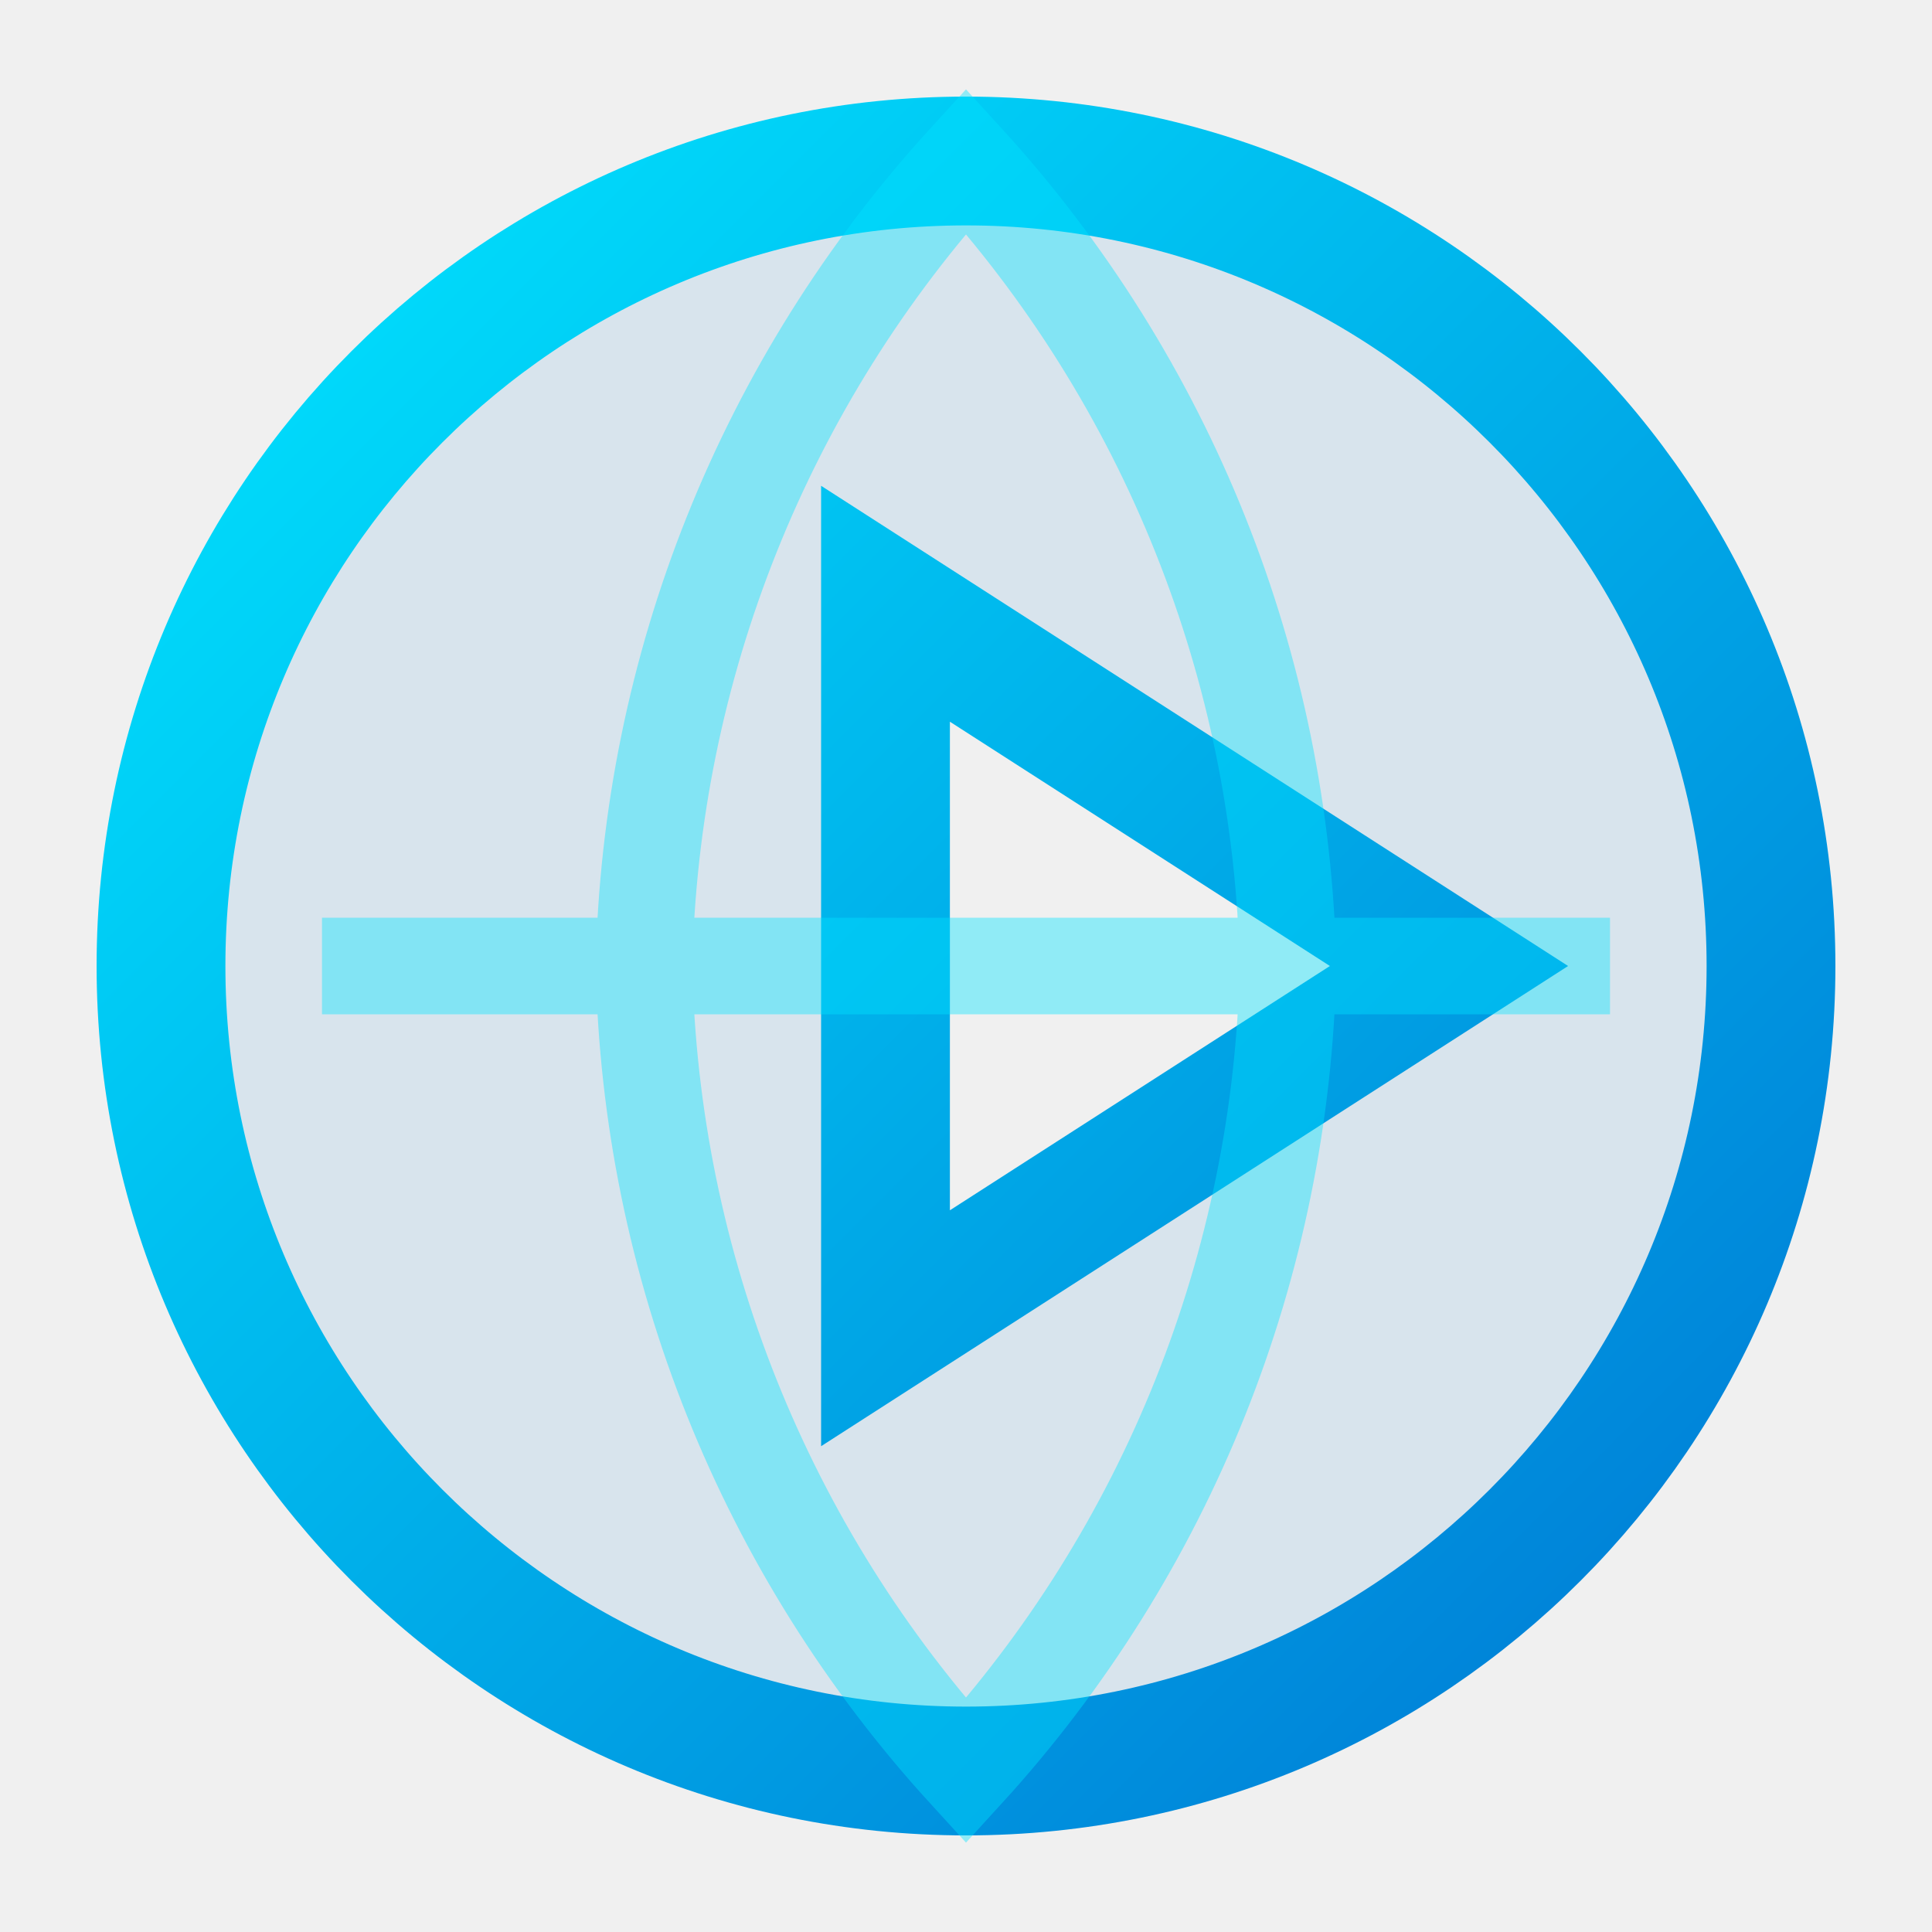
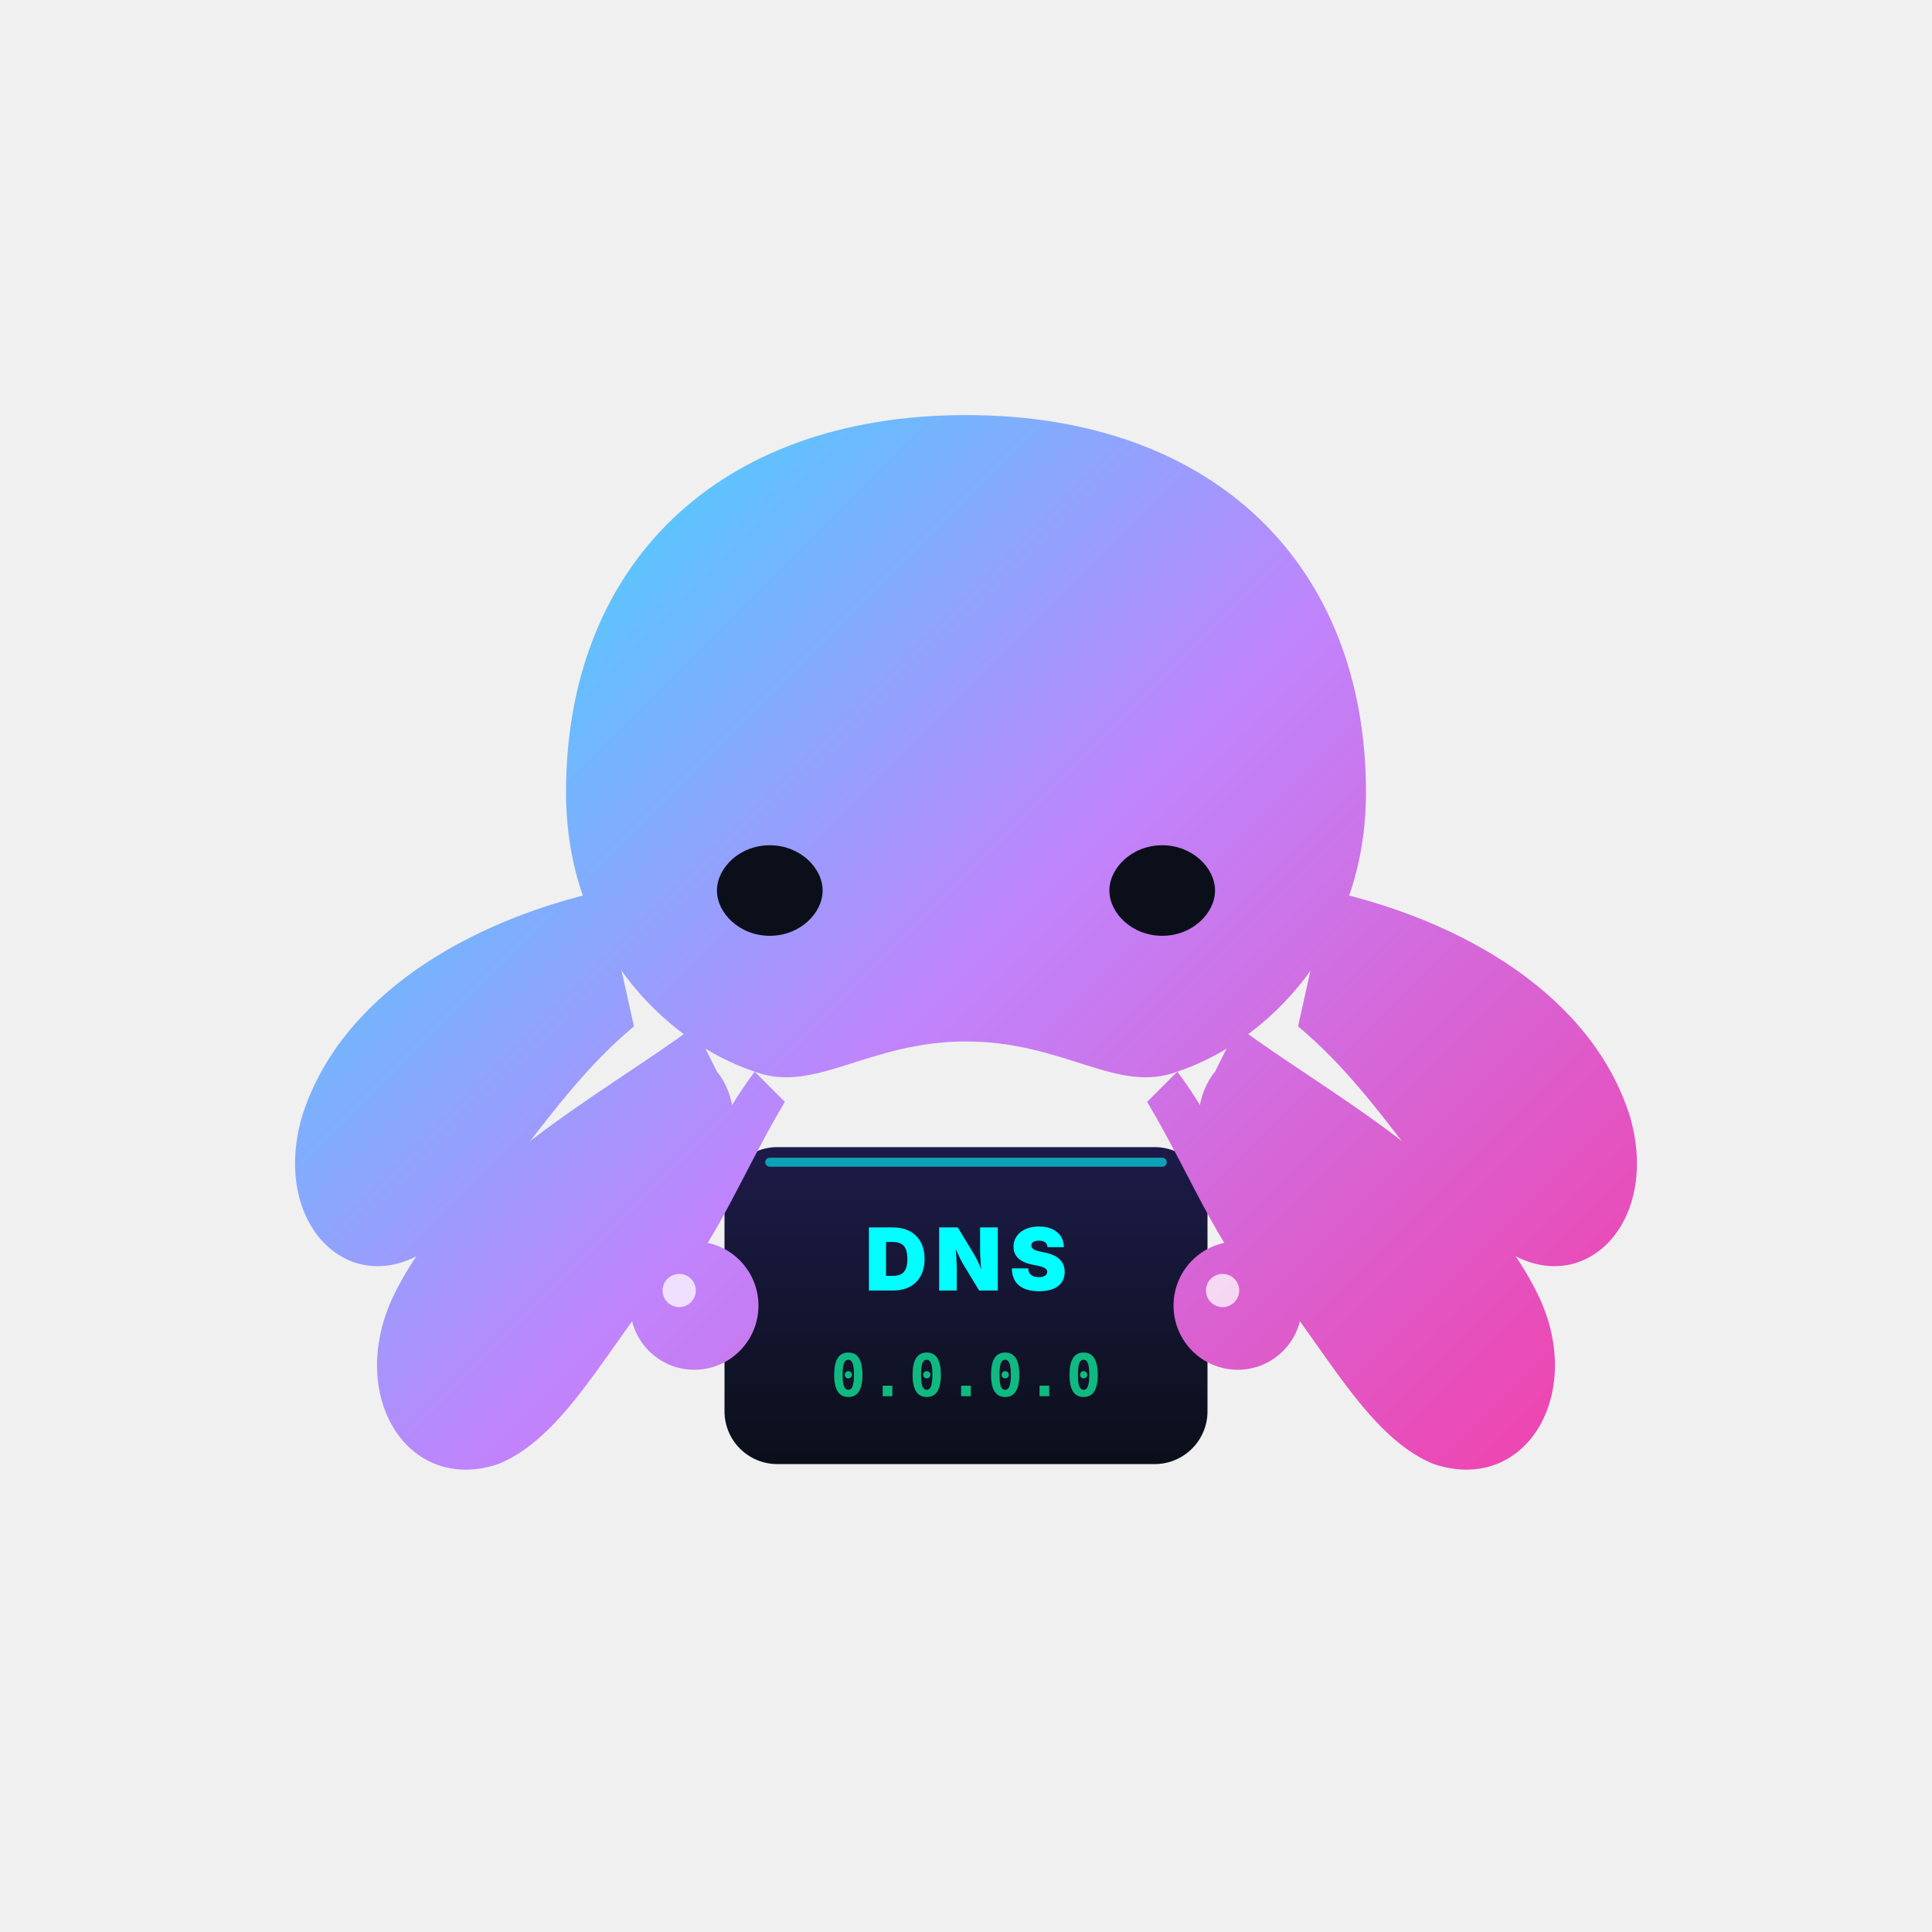
- <svg xmlns="http://www.w3.org/2000/svg" viewBox="0 0 24 24" width="24" height="24" fill="none">
+ <svg xmlns="http://www.w3.org/2000/svg" width="256" height="256" viewBox="0 0 256 256" fill="none">
  <defs>
-     <linearGradient id="dnsGrad" x1="2" y1="2" x2="22" y2="22" gradientUnits="userSpaceOnUse">
-       <stop offset="0%" stop-color="#00e5ff" />
-       <stop offset="100%" stop-color="#0078d4" />
+     <linearGradient id="octoGradient" x1="32" y1="32" x2="224" y2="224" gradientUnits="userSpaceOnUse">
+       <stop offset="0%" stop-color="#00FFFF" />
+       <stop offset="50%" stop-color="#C084FC" />
+       <stop offset="100%" stop-color="#FF2E93" />
+     </linearGradient>
+     <linearGradient id="dnsDarkGrad" x1="128" y1="150" x2="128" y2="194" gradientUnits="userSpaceOnUse">
+       <stop offset="0%" stop-color="#1E1B4B" />
+       <stop offset="100%" stop-color="#0B0F19" />
    </linearGradient>
  </defs>
-   <path d="M12 2C6.48 2 2 6.48 2 12s4.48 10 10 10 10-4.48 10-10S17.52 2 12 2zm-1 14.5v-9l7 4.5-7 4.5z" stroke="url(#dnsGrad)" stroke-width="1.6" fill="rgba(0, 120, 212, 0.1)" />
-   <path d="M4 12h16M12 2a15.3 15.3 0 0 1 4 10 15.3 15.3 0 0 1-4 10 15.3 15.3 0 0 1-4-10 15.3 15.3 0 0 1 4-10z" stroke="rgba(0, 229, 255, 0.4)" stroke-width="1.2" />
+   <g fill="url(#octoGradient)">
+     <path d="M128 55 C95 55 75 75 75 105 C75 125 88 138 100 142 C108 145 115 138 128 138 C141 138 148 145 156 142 C168 138 181 125 181 105 C181 75 161 55 128 55 Z" />
+     <path d="M102 112 C98 112 95 115 95 118 C95 121 98 124 102 124 C106 124 109 121 109 118 C109 115 106 112 102 112 Z" fill="#0B0F19" />
+     <path d="M154 112 C150 112 147 115 147 118 C147 121 150 124 154 124 C158 124 161 121 161 118 C161 115 158 112 154 112 Z" fill="#0B0F19" />
+     <path d="M92 136 C80 145 60 155 52 172 C46 185 54 198 66 194 C76 190 82 175 92 165 C96 161 100 148 95 142 Z" />
+     <path d="M80 118 C62 122 45 132 40 148 C36 162 46 172 56 166 C66 160 72 146 84 136 Z" />
+     <path d="M164 136 C176 145 196 155 204 172 C210 185 202 198 190 194 C180 190 174 175 164 165 C160 161 156 148 161 142 Z" />
+     <path d="M176 118 C194 122 211 132 216 148 C220 162 210 172 200 166 C190 160 184 146 172 136 Z" />
+   </g>
+   <g>
+     <rect x="96" y="152" width="64" height="42" rx="7" fill="url(#dnsDarkGrad)" />
+     <path d="M102 154 H154" stroke="#00FFFF" stroke-width="1.2" stroke-linecap="round" opacity="0.6" />
+     <text x="128" y="171" text-anchor="middle" font-family="system-ui, -apple-system, sans-serif" font-weight="900" font-size="11.5" fill="#00FFFF" letter-spacing="1">DNS</text>
+     <text x="128" y="185" text-anchor="middle" font-family="monospace, Consolas, sans-serif" font-weight="700" font-size="7.8" fill="#10B981" letter-spacing="0.5">0.0.0.0</text>
+   </g>
+   <g fill="url(#octoGradient)">
+     <path d="M100 142 C94 150 90 160 88 171 C93 169 98 156 104 146 Z" />
+     <path d="M156 142 C162 150 166 160 168 171 C163 169 158 156 152 146 Z" />
+   </g>
+   <g>
+     <circle cx="92" cy="173" r="8.5" fill="url(#octoGradient)" />
+     <circle cx="90" cy="171" r="2.2" fill="#FFFFFF" opacity="0.75" />
+     <circle cx="164" cy="173" r="8.5" fill="url(#octoGradient)" />
+     <circle cx="162" cy="171" r="2.2" fill="#FFFFFF" opacity="0.75" />
+   </g>
</svg>
